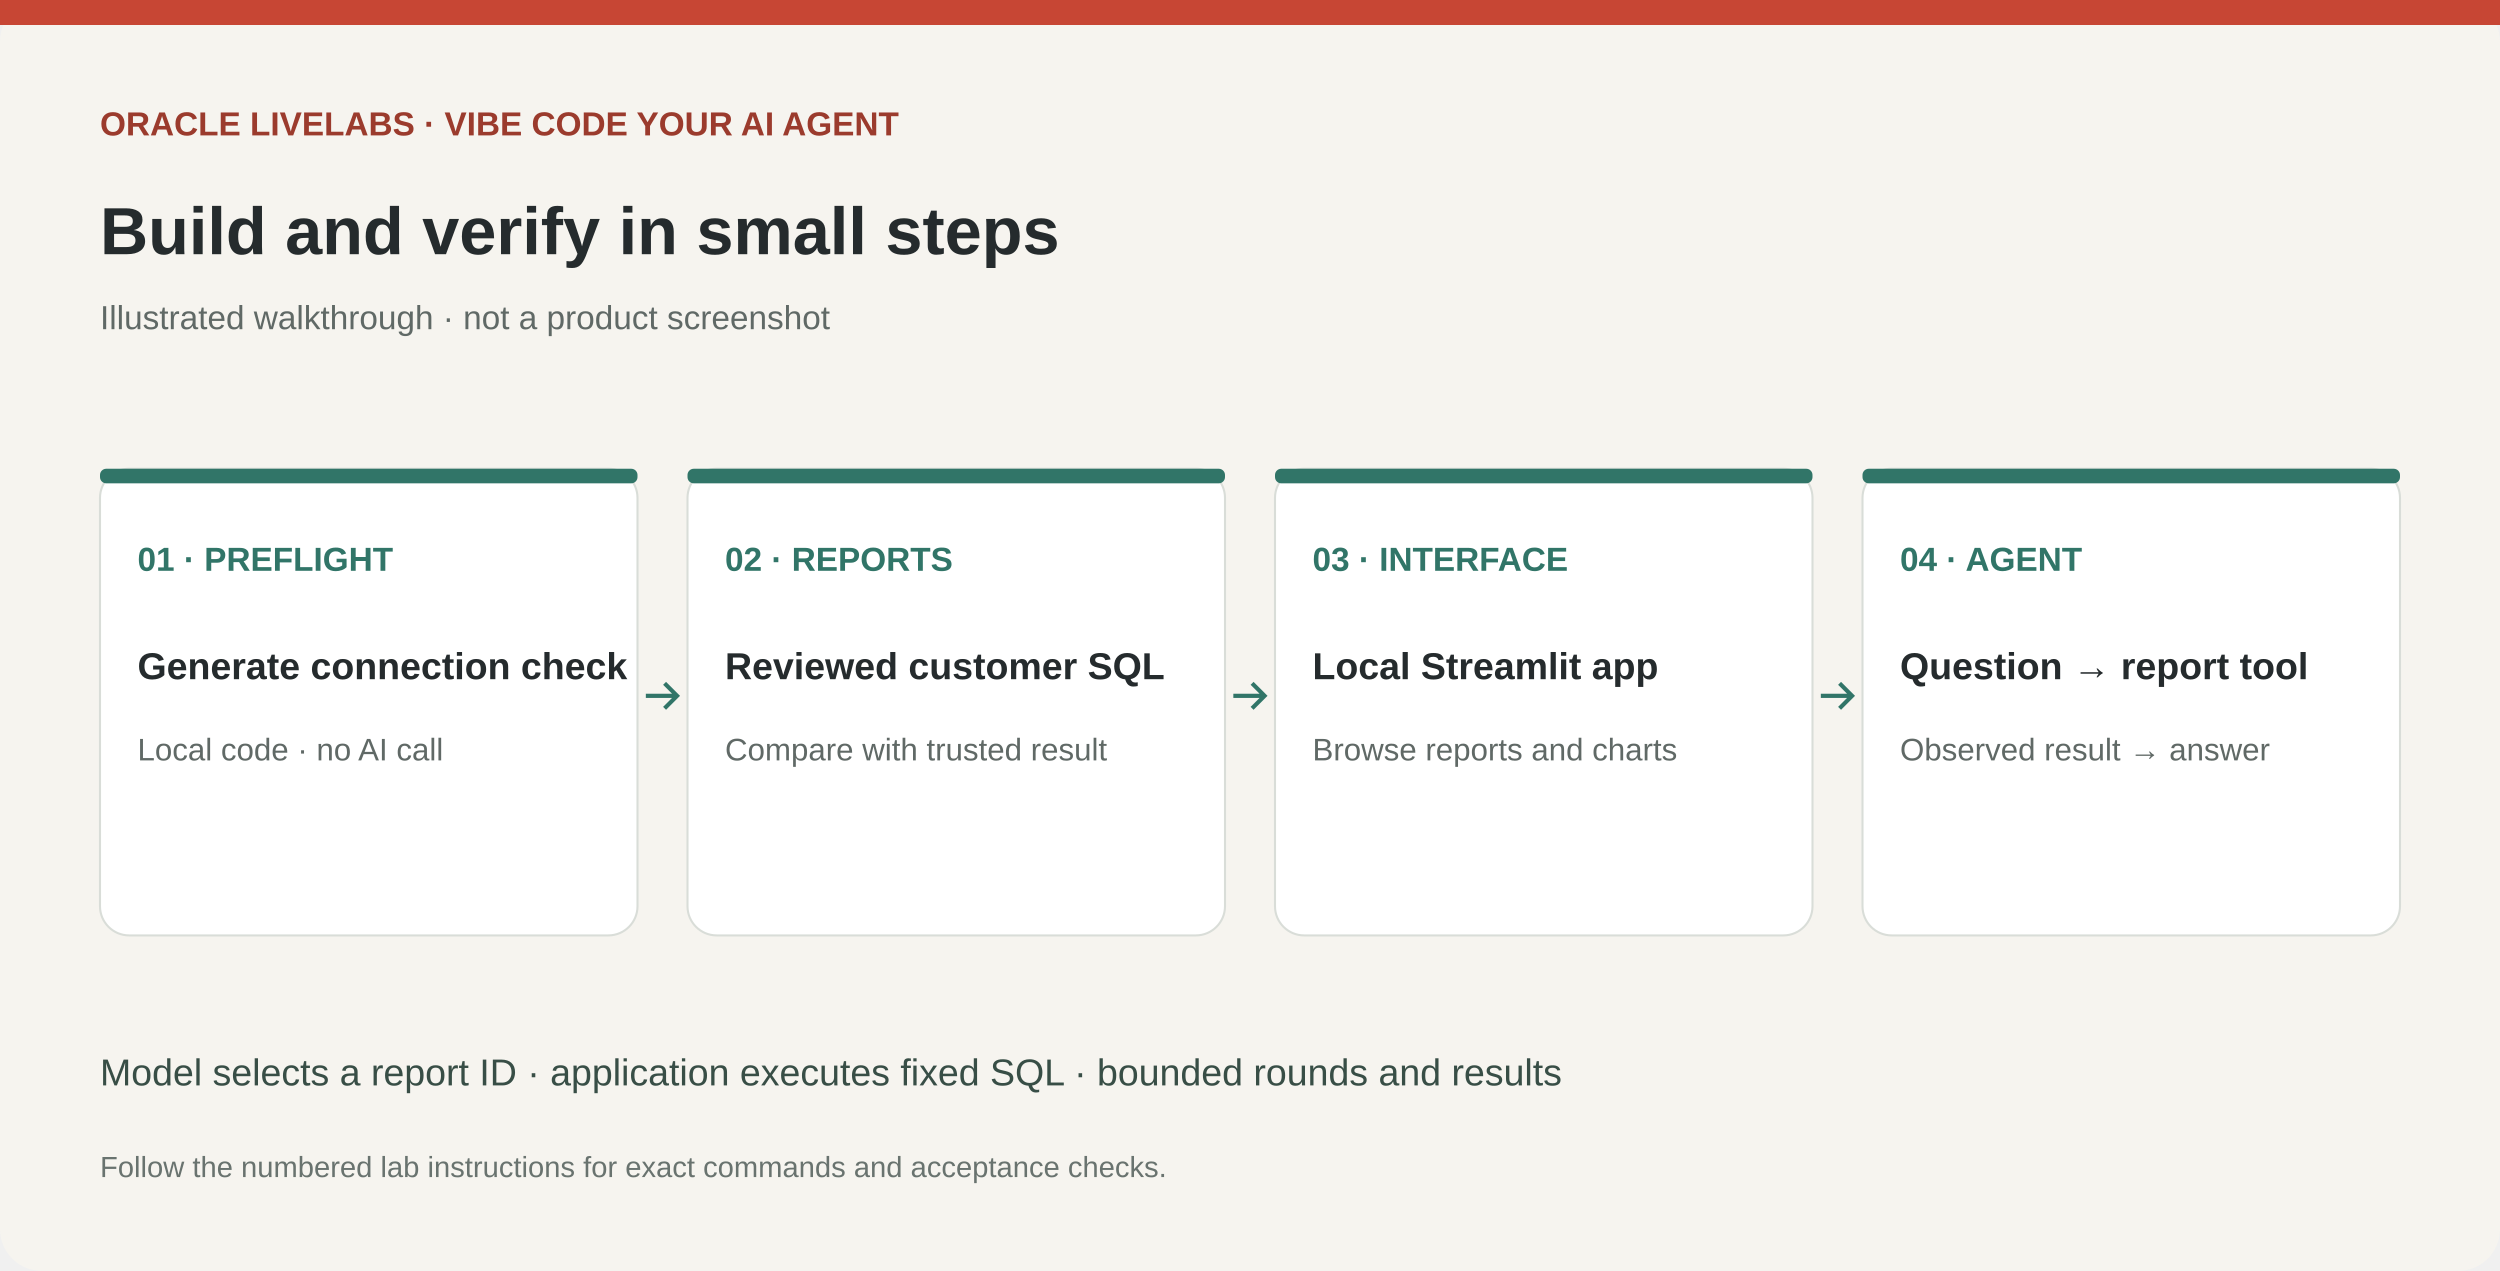
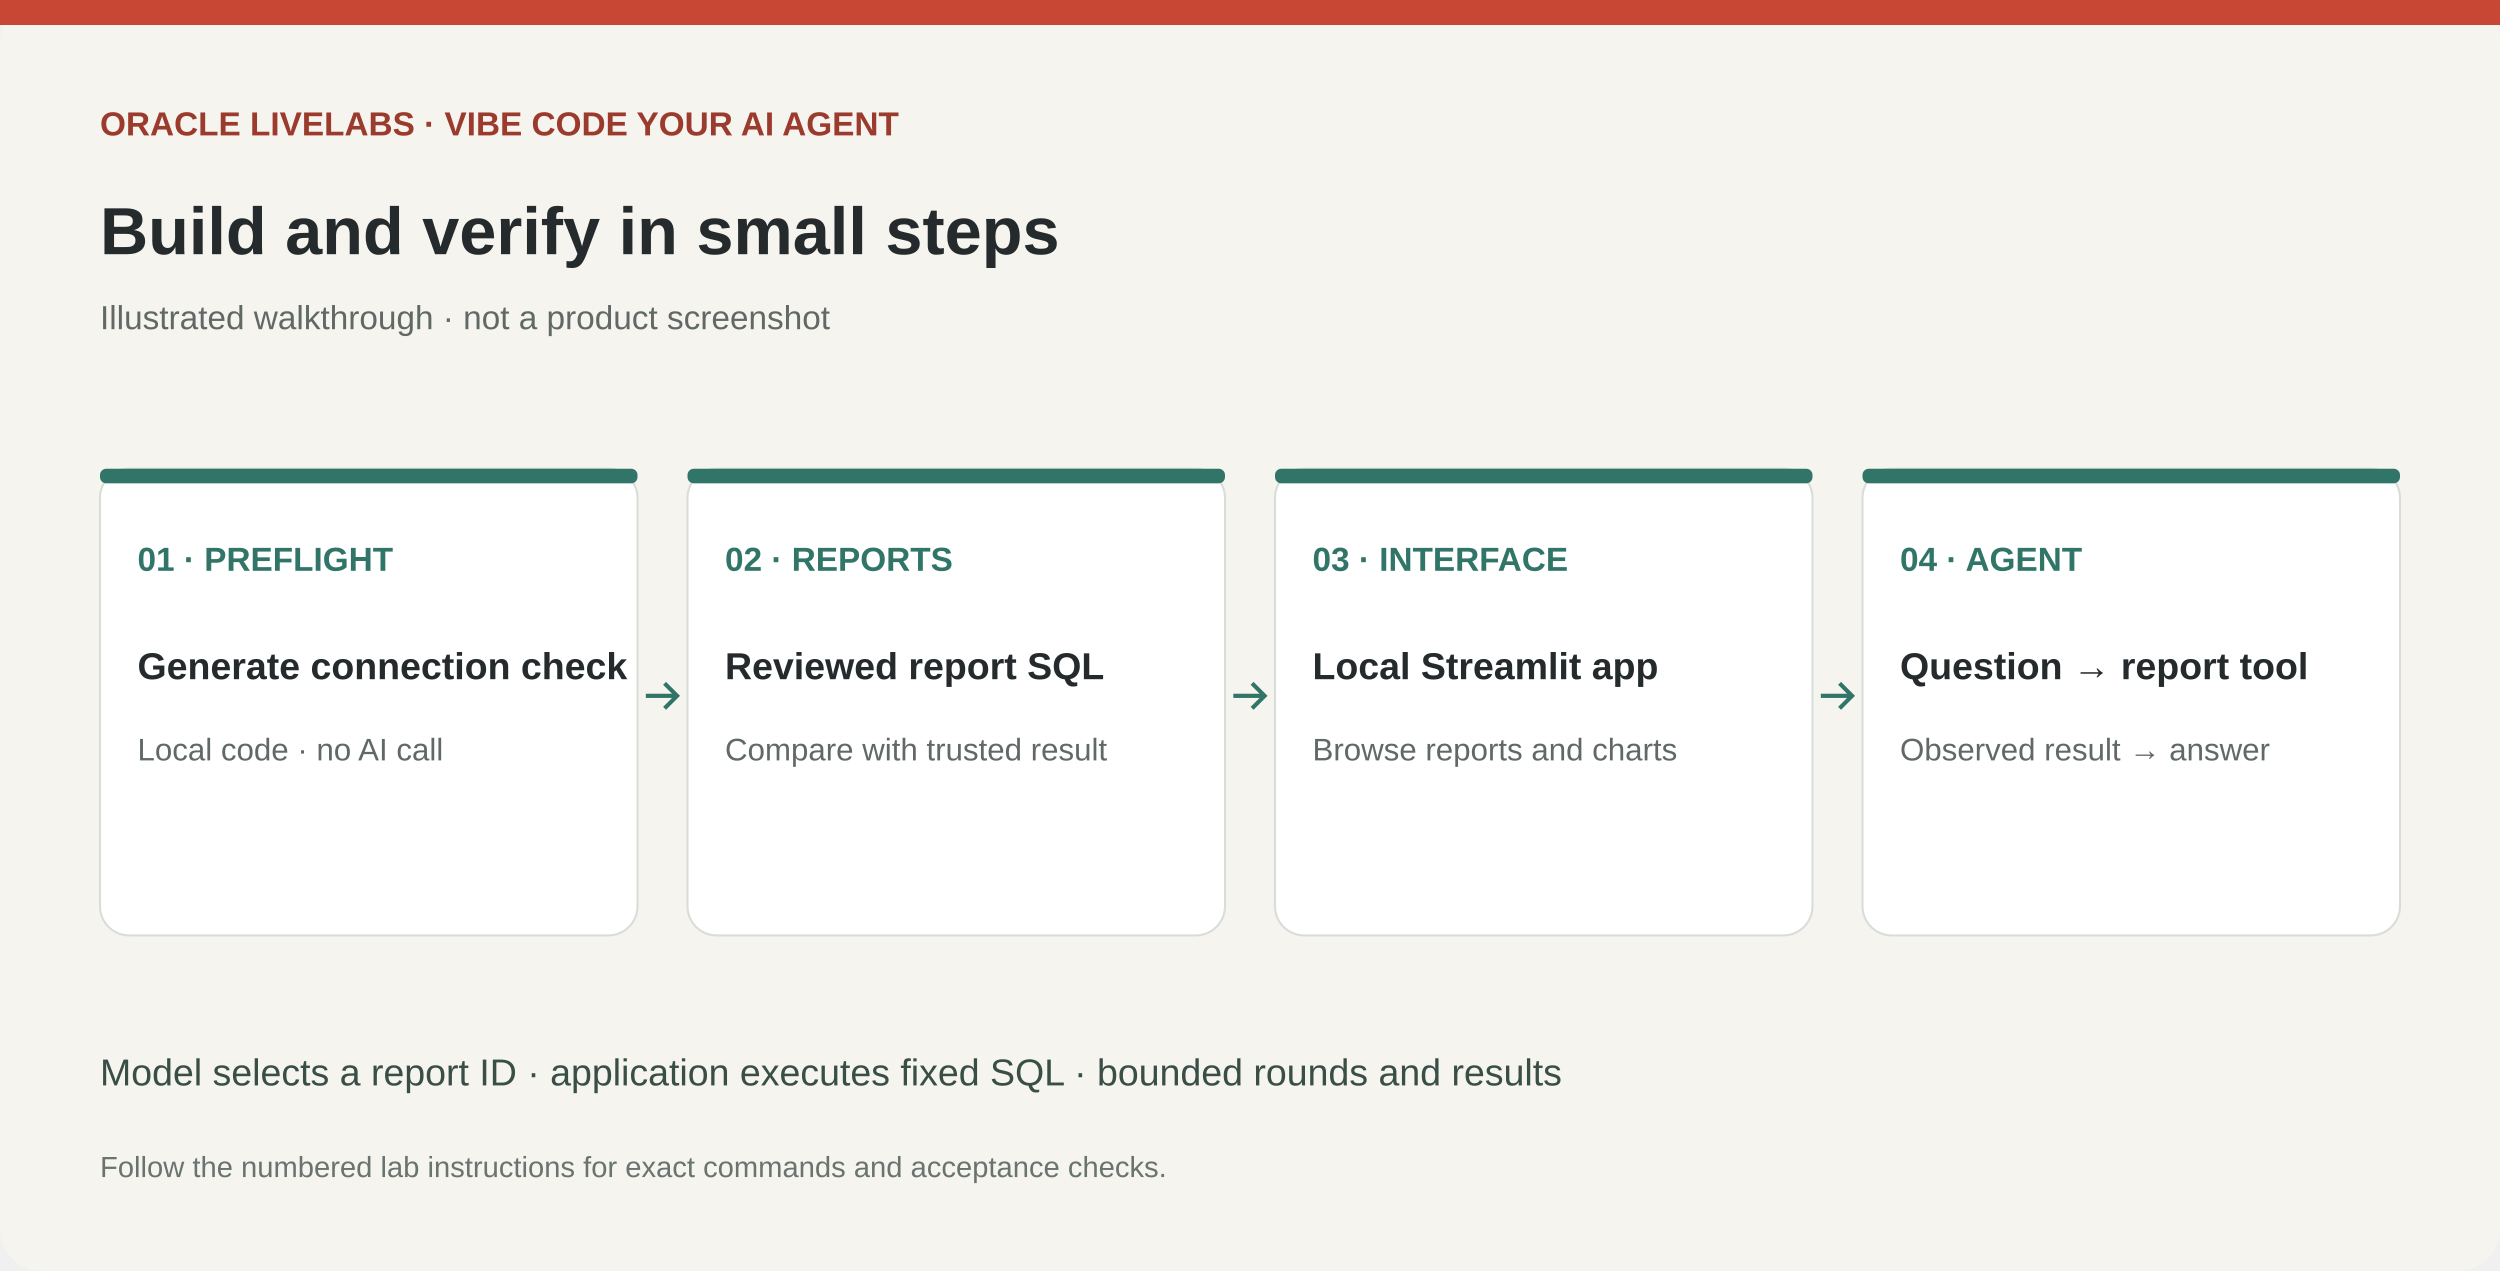
<svg xmlns="http://www.w3.org/2000/svg" width="1200" height="610" viewBox="0 0 1200 610" role="img" aria-labelledby="title desc">
  <rect width="1200" height="610" rx="20" fill="#f6f4ef" />
  <rect width="1200" height="12" fill="#c74634" />
  <g font-family="Arial, Helvetica, sans-serif">
    <text x="48" y="65" font-size="16" font-weight="bold" fill="#9b3b2d">ORACLE LIVELABS · VIBE CODE YOUR AI AGENT</text>
    <text x="48" y="122" font-size="32" font-weight="bold" fill="#252b2d">Build and verify in small steps</text>
    <text x="48" y="158" font-size="16" fill="#606966">Illustrated walkthrough · not a product screenshot</text>
    <rect x="48" y="225" width="258" height="224" rx="14" fill="white" stroke="#d9ddd8" />
    <rect x="48" y="225" width="258" height="7" rx="3" fill="#317568" />
    <text x="66" y="274" font-size="16" font-weight="bold" fill="#317568">01 · PREFLIGHT</text>
    <text x="66" y="326" font-size="18" font-weight="bold" fill="#252b2d">Generate connection check</text>
    <text x="66" y="365" font-size="15" fill="#606966">Local code · no AI call</text>
    <path d="M310 334h15m-6-6 6 6-6 6" fill="none" stroke="#317568" stroke-width="2" />
    <rect x="330" y="225" width="258" height="224" rx="14" fill="white" stroke="#d9ddd8" />
    <rect x="330" y="225" width="258" height="7" rx="3" fill="#317568" />
    <text x="348" y="274" font-size="16" font-weight="bold" fill="#317568">02 · REPORTS</text>
-     <text x="348" y="326" font-size="18" font-weight="bold" fill="#252b2d">Reviewed customer SQL</text>
+     <text x="348" y="326" font-size="18" font-weight="bold" fill="#252b2d">Reviewed report SQL</text>
    <text x="348" y="365" font-size="15" fill="#606966">Compare with trusted result</text>
    <path d="M592 334h15m-6-6 6 6-6 6" fill="none" stroke="#317568" stroke-width="2" />
    <rect x="612" y="225" width="258" height="224" rx="14" fill="white" stroke="#d9ddd8" />
    <rect x="612" y="225" width="258" height="7" rx="3" fill="#317568" />
    <text x="630" y="274" font-size="16" font-weight="bold" fill="#317568">03 · INTERFACE</text>
    <text x="630" y="326" font-size="18" font-weight="bold" fill="#252b2d">Local Streamlit app</text>
    <text x="630" y="365" font-size="15" fill="#606966">Browse reports and charts</text>
    <path d="M874 334h15m-6-6 6 6-6 6" fill="none" stroke="#317568" stroke-width="2" />
    <rect x="894" y="225" width="258" height="224" rx="14" fill="white" stroke="#d9ddd8" />
    <rect x="894" y="225" width="258" height="7" rx="3" fill="#317568" />
    <text x="912" y="274" font-size="16" font-weight="bold" fill="#317568">04 · AGENT</text>
    <text x="912" y="326" font-size="18" font-weight="bold" fill="#252b2d">Question → report tool</text>
    <text x="912" y="365" font-size="15" fill="#606966">Observed result → answer</text>
    <text x="48" y="521" font-size="18" fill="#384e46">Model selects a report ID · application executes fixed SQL · bounded rounds and results</text>
    <text x="48" y="565" font-size="14" fill="#69736f">Follow the numbered lab instructions for exact commands and acceptance checks.</text>
  </g>
</svg>
